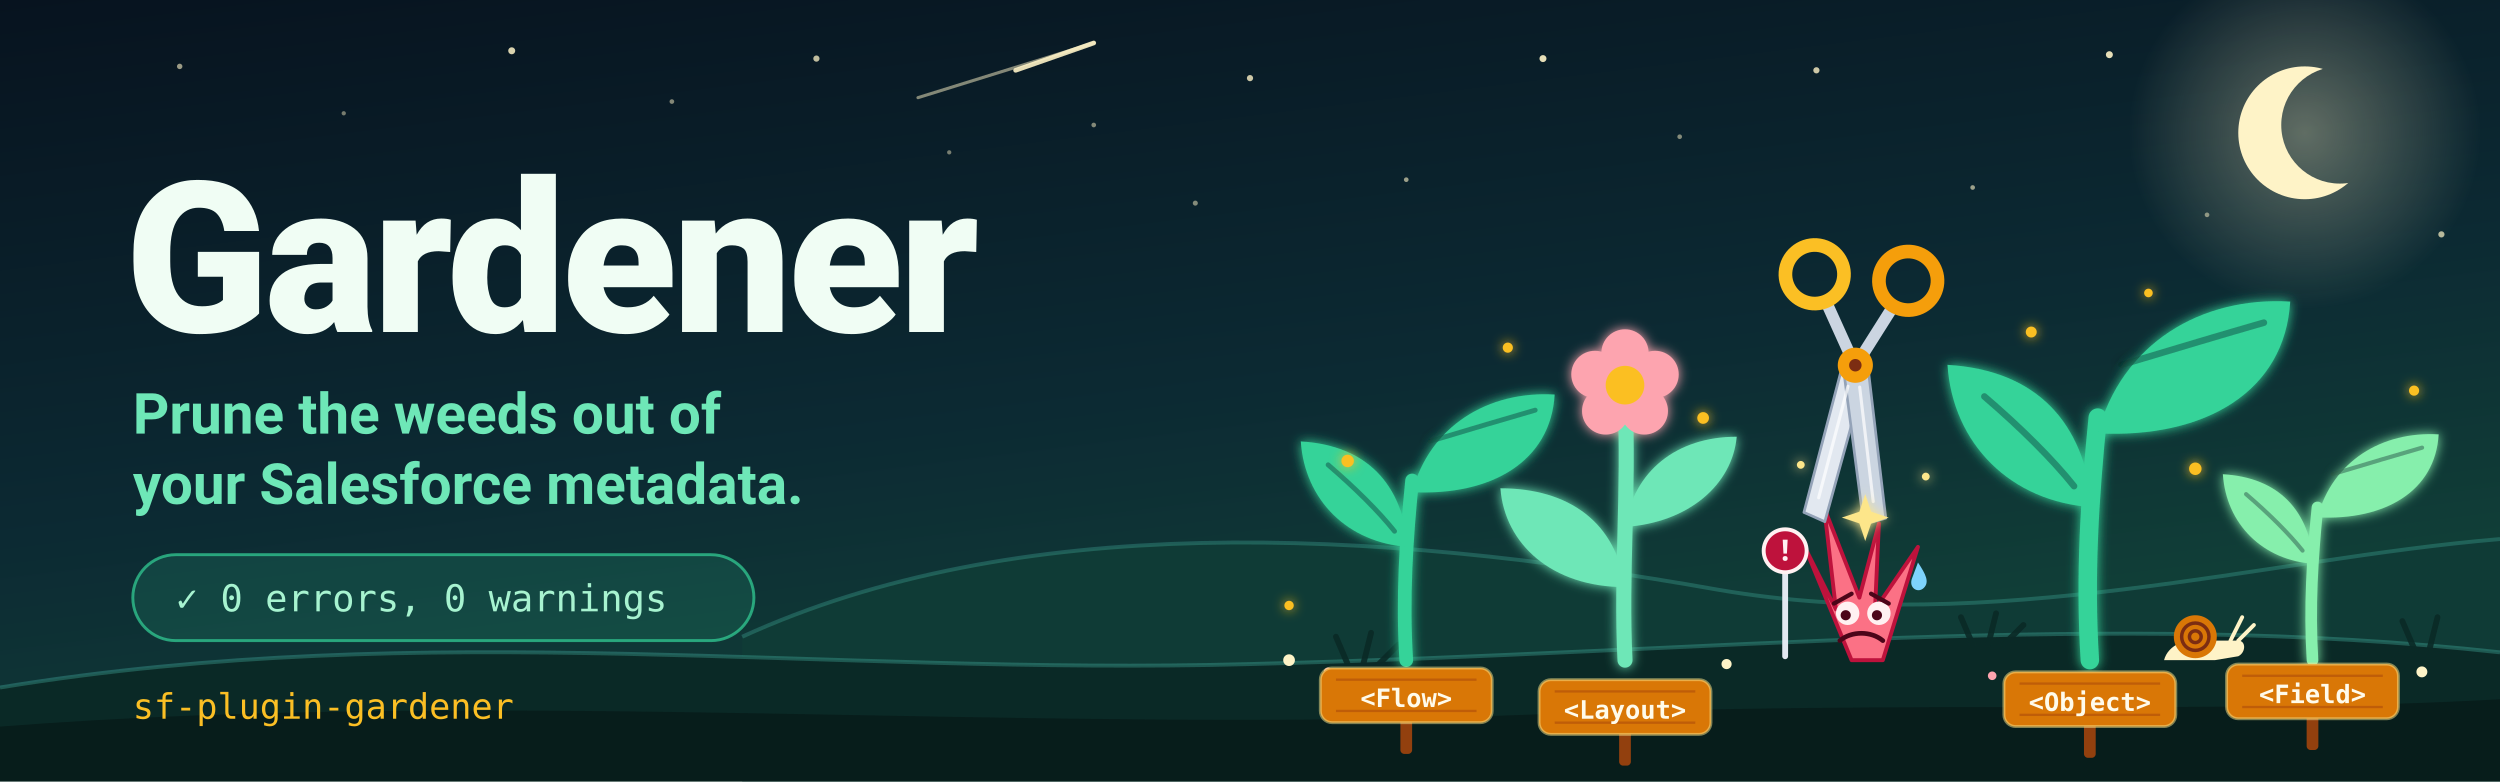
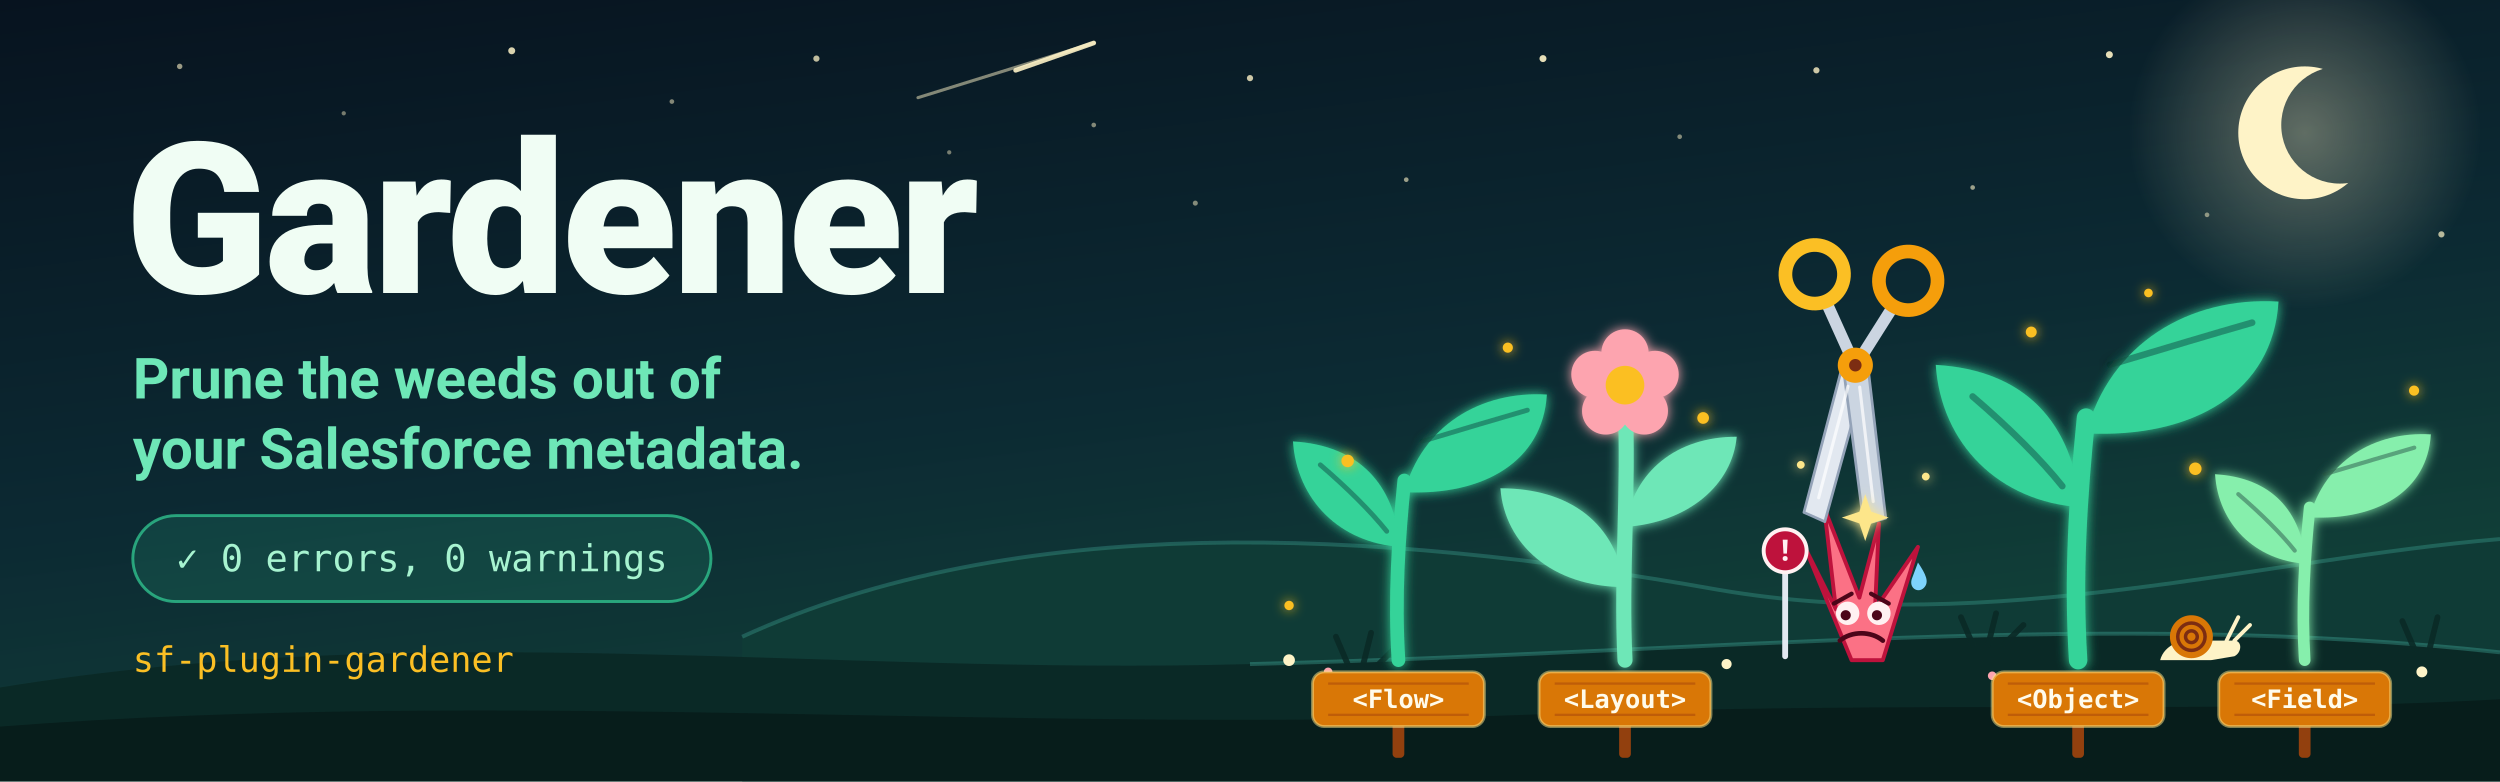
<svg xmlns="http://www.w3.org/2000/svg" viewBox="0 0 1280 400" width="1280" height="400" role="img" aria-labelledby="title description">
  <defs>
    <linearGradient id="sky" x1="0" y1="0" x2="0.4" y2="1">
      <stop offset="0" stop-color="#07131f" />
      <stop offset="0.6" stop-color="#0c2a33" />
      <stop offset="1" stop-color="#114238" />
    </linearGradient>
    <radialGradient id="moonGlow" cx="0.5" cy="0.5" r="0.5">
      <stop offset="0" stop-color="#fef3c7" stop-opacity="0.35" />
      <stop offset="1" stop-color="#fef3c7" stop-opacity="0" />
    </radialGradient>
    <filter id="glow" x="-200%" y="-200%" width="500%" height="500%">
      <feGaussianBlur stdDeviation="3" result="blur" />
      <feMerge>
        <feMergeNode in="blur" />
        <feMergeNode in="SourceGraphic" />
      </feMerge>
    </filter>
    <mask id="crescent">
      <rect width="1280" height="400" fill="#fff" />
      <circle cx="1198" cy="64" r="30" fill="#000" />
    </mask>
    <g id="sprout">
      <path d="M0 0 C-2 -32 0 -62 3 -92" fill="none" stroke="currentColor" stroke-width="7" stroke-linecap="round" />
      <path d="M1 -58 C-30 -60 -52 -82 -54 -112 C-20 -110 -2 -90 1 -58 Z" fill="currentColor" />
      <path d="M3 -86 C12 -120 42 -138 76 -136 C74 -102 44 -84 3 -86 Z" fill="currentColor" />
      <path d="M-40 -100 C-26 -88 -14 -76 -6 -66 M12 -112 C32 -118 52 -124 66 -128" fill="none" stroke="#07131f" stroke-width="2.5" stroke-linecap="round" opacity="0.35" />
    </g>
    <g id="bloom">
      <path d="M0 0 C-2 -40 2 -80 0 -120" fill="none" stroke="currentColor" stroke-width="7" stroke-linecap="round" />
      <path d="M0 -34 C-34 -34 -56 -54 -58 -80 C-26 -80 -4 -64 0 -34 Z" fill="currentColor" />
      <path d="M0 -62 C30 -64 50 -82 52 -104 C24 -104 4 -88 0 -62 Z" fill="currentColor" />
      <g transform="translate(0 -128)">
        <circle cx="0" cy="-15" r="11" fill="#fda4af" />
        <circle cx="14" cy="-5" r="11" fill="#fda4af" />
        <circle cx="9" cy="12" r="11" fill="#fda4af" />
        <circle cx="-9" cy="12" r="11" fill="#fda4af" />
        <circle cx="-14" cy="-5" r="11" fill="#fda4af" />
        <circle cx="0" cy="0" r="9" fill="#fbbf24" />
      </g>
    </g>
    <g id="sign">
      <rect x="-3" y="0" width="6" height="40" rx="2" fill="#92400e" />
      <rect x="-44" y="-4" width="88" height="28" rx="6" fill="#d97706" />
      <rect x="-44" y="-4" width="88" height="28" rx="6" fill="none" stroke="#fde68a" stroke-opacity="0.5" stroke-width="1.5" />
      <path d="M-36 2 H36 M-36 18 H36" stroke="#b45309" stroke-width="1.2" stroke-opacity="0.7" />
    </g>
  </defs>
  <rect width="1280" height="400" fill="url(#sky)" />
  <g fill="#fef3c7">
    <circle cx="640" cy="40" r="1.6" opacity="0.8" />
    <circle cx="720" cy="92" r="1.2" opacity="0.6" />
    <circle cx="790" cy="30" r="1.8" opacity="0.9" />
    <circle cx="860" cy="70" r="1.2" opacity="0.5" />
    <circle cx="930" cy="36" r="1.6" opacity="0.8" />
    <circle cx="1010" cy="96" r="1.2" opacity="0.6" />
    <circle cx="1080" cy="28" r="1.8" opacity="0.9" />
    <circle cx="1130" cy="110" r="1.2" opacity="0.5" />
    <circle cx="1250" cy="120" r="1.6" opacity="0.7" />
    <circle cx="560" cy="64" r="1.2" opacity="0.5" />
    <circle cx="92" cy="34" r="1.4" opacity="0.6" />
    <circle cx="176" cy="58" r="1.1" opacity="0.45" />
    <circle cx="262" cy="26" r="1.8" opacity="0.85" />
    <circle cx="344" cy="52" r="1.2" opacity="0.5" />
    <circle cx="418" cy="30" r="1.6" opacity="0.75" />
    <circle cx="486" cy="78" r="1.1" opacity="0.45" />
    <circle cx="612" cy="104" r="1.3" opacity="0.5" />
  </g>
  <path d="M470 50 L560 22" stroke="#fef3c7" stroke-width="1.6" stroke-linecap="round" opacity="0.5" />
  <path d="M520 36 L560 22" stroke="#fef3c7" stroke-width="2.4" stroke-linecap="round" opacity="0.9" />
  <circle cx="1180" cy="68" r="90" fill="url(#moonGlow)" />
  <circle cx="1180" cy="68" r="34" fill="#fef3c7" mask="url(#crescent)" />
  <path d="M380 400 L380 326 C520 262 700 270 880 302 C1020 326 1160 286 1280 276 L1280 400 Z" fill="#0f3b36" />
  <path d="M380 326 C520 262 700 270 880 302 C1020 326 1160 286 1280 276" fill="none" stroke="#5eead4" stroke-opacity="0.22" stroke-width="2" />
  <path d="M0 400 L0 352 C220 316 420 346 640 340 C880 334 1080 312 1280 334 L1280 400 Z" fill="#0a2926" />
-   <path d="M0 352 C220 316 420 346 640 340 C880 334 1080 312 1280 334" fill="none" stroke="#5eead4" stroke-opacity="0.25" stroke-width="2" />
+   <path d="M640 340 C880 334 1080 312 1280 334" fill="none" stroke="#5eead4" stroke-opacity="0.25" stroke-width="2" />
  <path d="M0 400 L0 372 C260 352 520 376 780 366 C980 358 1140 366 1280 358 L1280 400 Z" fill="#071d1b" />
  <g stroke="#0a2926" stroke-width="3" stroke-linecap="round" fill="none" opacity="0.9">
    <path d="M690 340 l-6 -14 M698 340 l4 -16 M706 340 l10 -10" />
    <path d="M1010 330 l-6 -14 M1018 330 l4 -16 M1026 330 l10 -10" />
    <path d="M1236 332 l-6 -14 M1244 332 l4 -16" />
  </g>
  <g filter="url(#glow)">
-     <use href="#sprout" x="720" y="338" color="#34d399" />
+     <use href="#sprout" x="716" y="338" color="#34d399" />
    <use href="#bloom" x="832" y="338" color="#6ee7b7" transform="translate(832 338) scale(1.1) translate(-832 -338)" />
-     <use href="#sprout" x="1070" y="338" color="#34d399" transform="translate(1070 338) scale(1.35) translate(-1070 -338)" />
-     <use href="#sprout" x="1184" y="338" color="#86efac" transform="translate(1184 338) scale(0.85) translate(-1184 -338)" />
+     <use href="#sprout" x="1064" y="338" color="#34d399" transform="translate(1064 338) scale(1.35) translate(-1064 -338)" />
+     <use href="#sprout" x="1180" y="338" color="#86efac" transform="translate(1180 338) scale(0.85) translate(-1180 -338)" />
  </g>
  <g transform="translate(948 338)">
    <path d="M0 0 L-24 -58 L-8 -26 L-14 -78 L4 -32 L14 -70 L12 -26 L34 -58 L16 0 Z" fill="#fb7185" stroke="#be123c" stroke-width="2" stroke-linejoin="round" />
    <path d="M-34 -2 L-34 -46" stroke="#e2e8f0" stroke-width="3" stroke-linecap="round" />
    <circle cx="-34" cy="-56" r="11" fill="#be123c" stroke="#fff1f2" stroke-width="2" />
    <text x="-34" y="-51" text-anchor="middle" font-family="ui-sans-serif, system-ui, sans-serif" font-size="15" font-weight="800" fill="#fff1f2">!</text>
    <g>
      <circle cx="-2" cy="-24" r="6" fill="#fff1f2" />
      <circle cx="14" cy="-24" r="6" fill="#fff1f2" />
      <circle cx="-3" cy="-23" r="2.6" fill="#4c0519" />
      <circle cx="13" cy="-23" r="2.6" fill="#4c0519" />
      <path d="M-6 -10 C0 -15 10 -15 16 -10" fill="none" stroke="#4c0519" stroke-width="2.4" stroke-linecap="round" />
      <path d="M-9 -29 L0 -34 M19 -29 L10 -34" stroke="#4c0519" stroke-width="2.2" stroke-linecap="round" />
      <path d="M30 -44 C34 -38 36 -34 33 -31 C30 -28 25 -31 27 -36 Z" fill="#7dd3fc" transform="translate(4 -6)" />
    </g>
  </g>
  <g transform="translate(950 186) rotate(4)">
    <path d="M7 -2 L-7 4 L-21 78 L-10 82 Z" fill="#e2e8f0" stroke="#94a3b8" stroke-width="1.4" stroke-linejoin="round" />
    <path d="M-7 -2 L7 4 L21 78 L10 82 Z" fill="#cbd5e1" stroke="#94a3b8" stroke-width="1.4" stroke-linejoin="round" />
    <path d="M-3 12 L-14 70 M3 12 L14 70" stroke="#fff" stroke-opacity="0.7" stroke-width="1.6" stroke-linecap="round" />
    <path d="M-3 -4 L-17 -30 M3 -4 L17 -30" stroke="#cbd5e1" stroke-width="6" stroke-linecap="round" />
    <circle cx="-24" cy="-44" r="15" fill="none" stroke="#fbbf24" stroke-width="7" />
    <circle cx="24" cy="-44" r="15" fill="none" stroke="#f59e0b" stroke-width="7" />
    <circle cx="0" cy="1" r="9" fill="#f59e0b" />
    <circle cx="0" cy="1" r="3.2" fill="#7c2d12" />
  </g>
  <g fill="#fde68a" filter="url(#glow)">
    <path d="M948 254 l3 -9 l3 9 l9 3 l-9 3 l-3 9 l-3 -9 l-9 -3 Z" transform="translate(4 8)" />
    <circle cx="922" cy="238" r="2" />
    <circle cx="986" cy="244" r="2" />
  </g>
  <g>
    <circle cx="660" cy="338" r="3" fill="#fef3c7" />
    <circle cx="680" cy="344" r="2.2" fill="#fda4af" />
    <circle cx="884" cy="340" r="2.6" fill="#fef3c7" />
    <circle cx="1020" cy="346" r="2.2" fill="#fda4af" />
    <circle cx="1240" cy="344" r="2.8" fill="#fef3c7" />
  </g>
-   <g transform="translate(1124 338)">
+   <g transform="translate(1122 338)">
    <path d="M-16 0 C-14 -8 -4 -12 6 -10 L22 -10 C26 -10 26 -4 22 -2 L10 0 Z" fill="#fef3c7" />
    <path d="M18 -10 L24 -22 M22 -10 L30 -18" stroke="#fef3c7" stroke-width="2" stroke-linecap="round" />
    <circle cx="0" cy="-12" r="11" fill="#d97706" />
    <circle cx="0" cy="-12" r="7" fill="none" stroke="#7c2d12" stroke-width="1.8" />
    <circle cx="0" cy="-12" r="3" fill="none" stroke="#7c2d12" stroke-width="1.8" />
  </g>
  <g font-family="ui-monospace, SFMono-Regular, Menlo, Consolas, monospace" font-size="13" font-weight="700" fill="#fffbeb" text-anchor="middle">
-     <use href="#sign" x="720" y="346" />
-     <text x="720" y="362">&lt;Flow&gt;</text>
-     <use href="#sign" x="832" y="352" />
-     <text x="832" y="368">&lt;Layout&gt;</text>
-     <use href="#sign" x="1070" y="348" />
-     <text x="1070" y="364">&lt;Object&gt;</text>
-     <use href="#sign" x="1184" y="344" />
-     <text x="1184" y="360">&lt;Field&gt;</text>
+     <use href="#sign" x="716" y="348" />
+     <text x="716" y="362.5">&lt;Flow&gt;</text>
+     <use href="#sign" x="832" y="348" />
+     <text x="832" y="362.5">&lt;Layout&gt;</text>
+     <use href="#sign" x="1064" y="348" />
+     <text x="1064" y="362.5">&lt;Object&gt;</text>
+     <use href="#sign" x="1180" y="348" />
+     <text x="1180" y="362.5">&lt;Field&gt;</text>
  </g>
  <g filter="url(#glow)" fill="#fbbf24">
    <circle cx="690" cy="236" r="3.2" />
    <circle cx="772" cy="178" r="2.6" />
    <circle cx="872" cy="214" r="3" />
    <circle cx="1040" cy="170" r="2.8" />
    <circle cx="1124" cy="240" r="3.2" />
    <circle cx="1236" cy="200" r="2.6" />
    <circle cx="1100" cy="150" r="2.2" />
    <circle cx="660" cy="310" r="2.4" />
  </g>
  <g font-family="'Avenir Next Rounded', 'Arial Rounded MT Bold', Nunito, Quicksand, ui-sans-serif, system-ui, -apple-system, 'Segoe UI', Roboto, sans-serif">
-     <text x="64" y="170" font-size="108" font-weight="800" fill="#f0fdf4" letter-spacing="-2">Gardener</text>
-     <text x="68" y="222" font-size="29" font-weight="600" fill="#6ee7b7">Prune the weeds out of</text>
-     <text x="68" y="258" font-size="29" font-weight="600" fill="#6ee7b7">your Salesforce metadata.</text>
+     <text x="64" y="150" font-size="108" font-weight="800" fill="#f0fdf4" letter-spacing="-2">Gardener</text>
+     <text x="68" y="204" font-size="29" font-weight="600" fill="#6ee7b7">Prune the weeds out of</text>
+     <text x="68" y="240" font-size="29" font-weight="600" fill="#6ee7b7">your Salesforce metadata.</text>
  </g>
-   <rect x="68" y="284" width="318" height="44" rx="22" fill="#34d399" fill-opacity="0.14" stroke="#34d399" stroke-opacity="0.7" stroke-width="1.5" />
-   <text x="90" y="313" font-family="ui-monospace, SFMono-Regular, Menlo, Consolas, monospace" font-size="19" fill="#a7f3d0">✓ 0 errors, 0 warnings</text>
-   <text x="68" y="368" font-family="ui-monospace, SFMono-Regular, Menlo, Consolas, monospace" font-size="18" fill="#fbbf24">sf-plugin-gardener</text>
+   <rect x="68" y="264" width="296" height="44" rx="22" fill="#34d399" fill-opacity="0.14" stroke="#34d399" stroke-opacity="0.7" stroke-width="1.5" />
+   <text x="216" y="292.5" text-anchor="middle" font-family="ui-monospace, SFMono-Regular, Menlo, Consolas, monospace" font-size="19" fill="#a7f3d0">✓ 0 errors, 0 warnings</text>
+   <text x="68" y="344" font-family="ui-monospace, SFMono-Regular, Menlo, Consolas, monospace" font-size="18" fill="#fbbf24">sf-plugin-gardener</text>
</svg>
